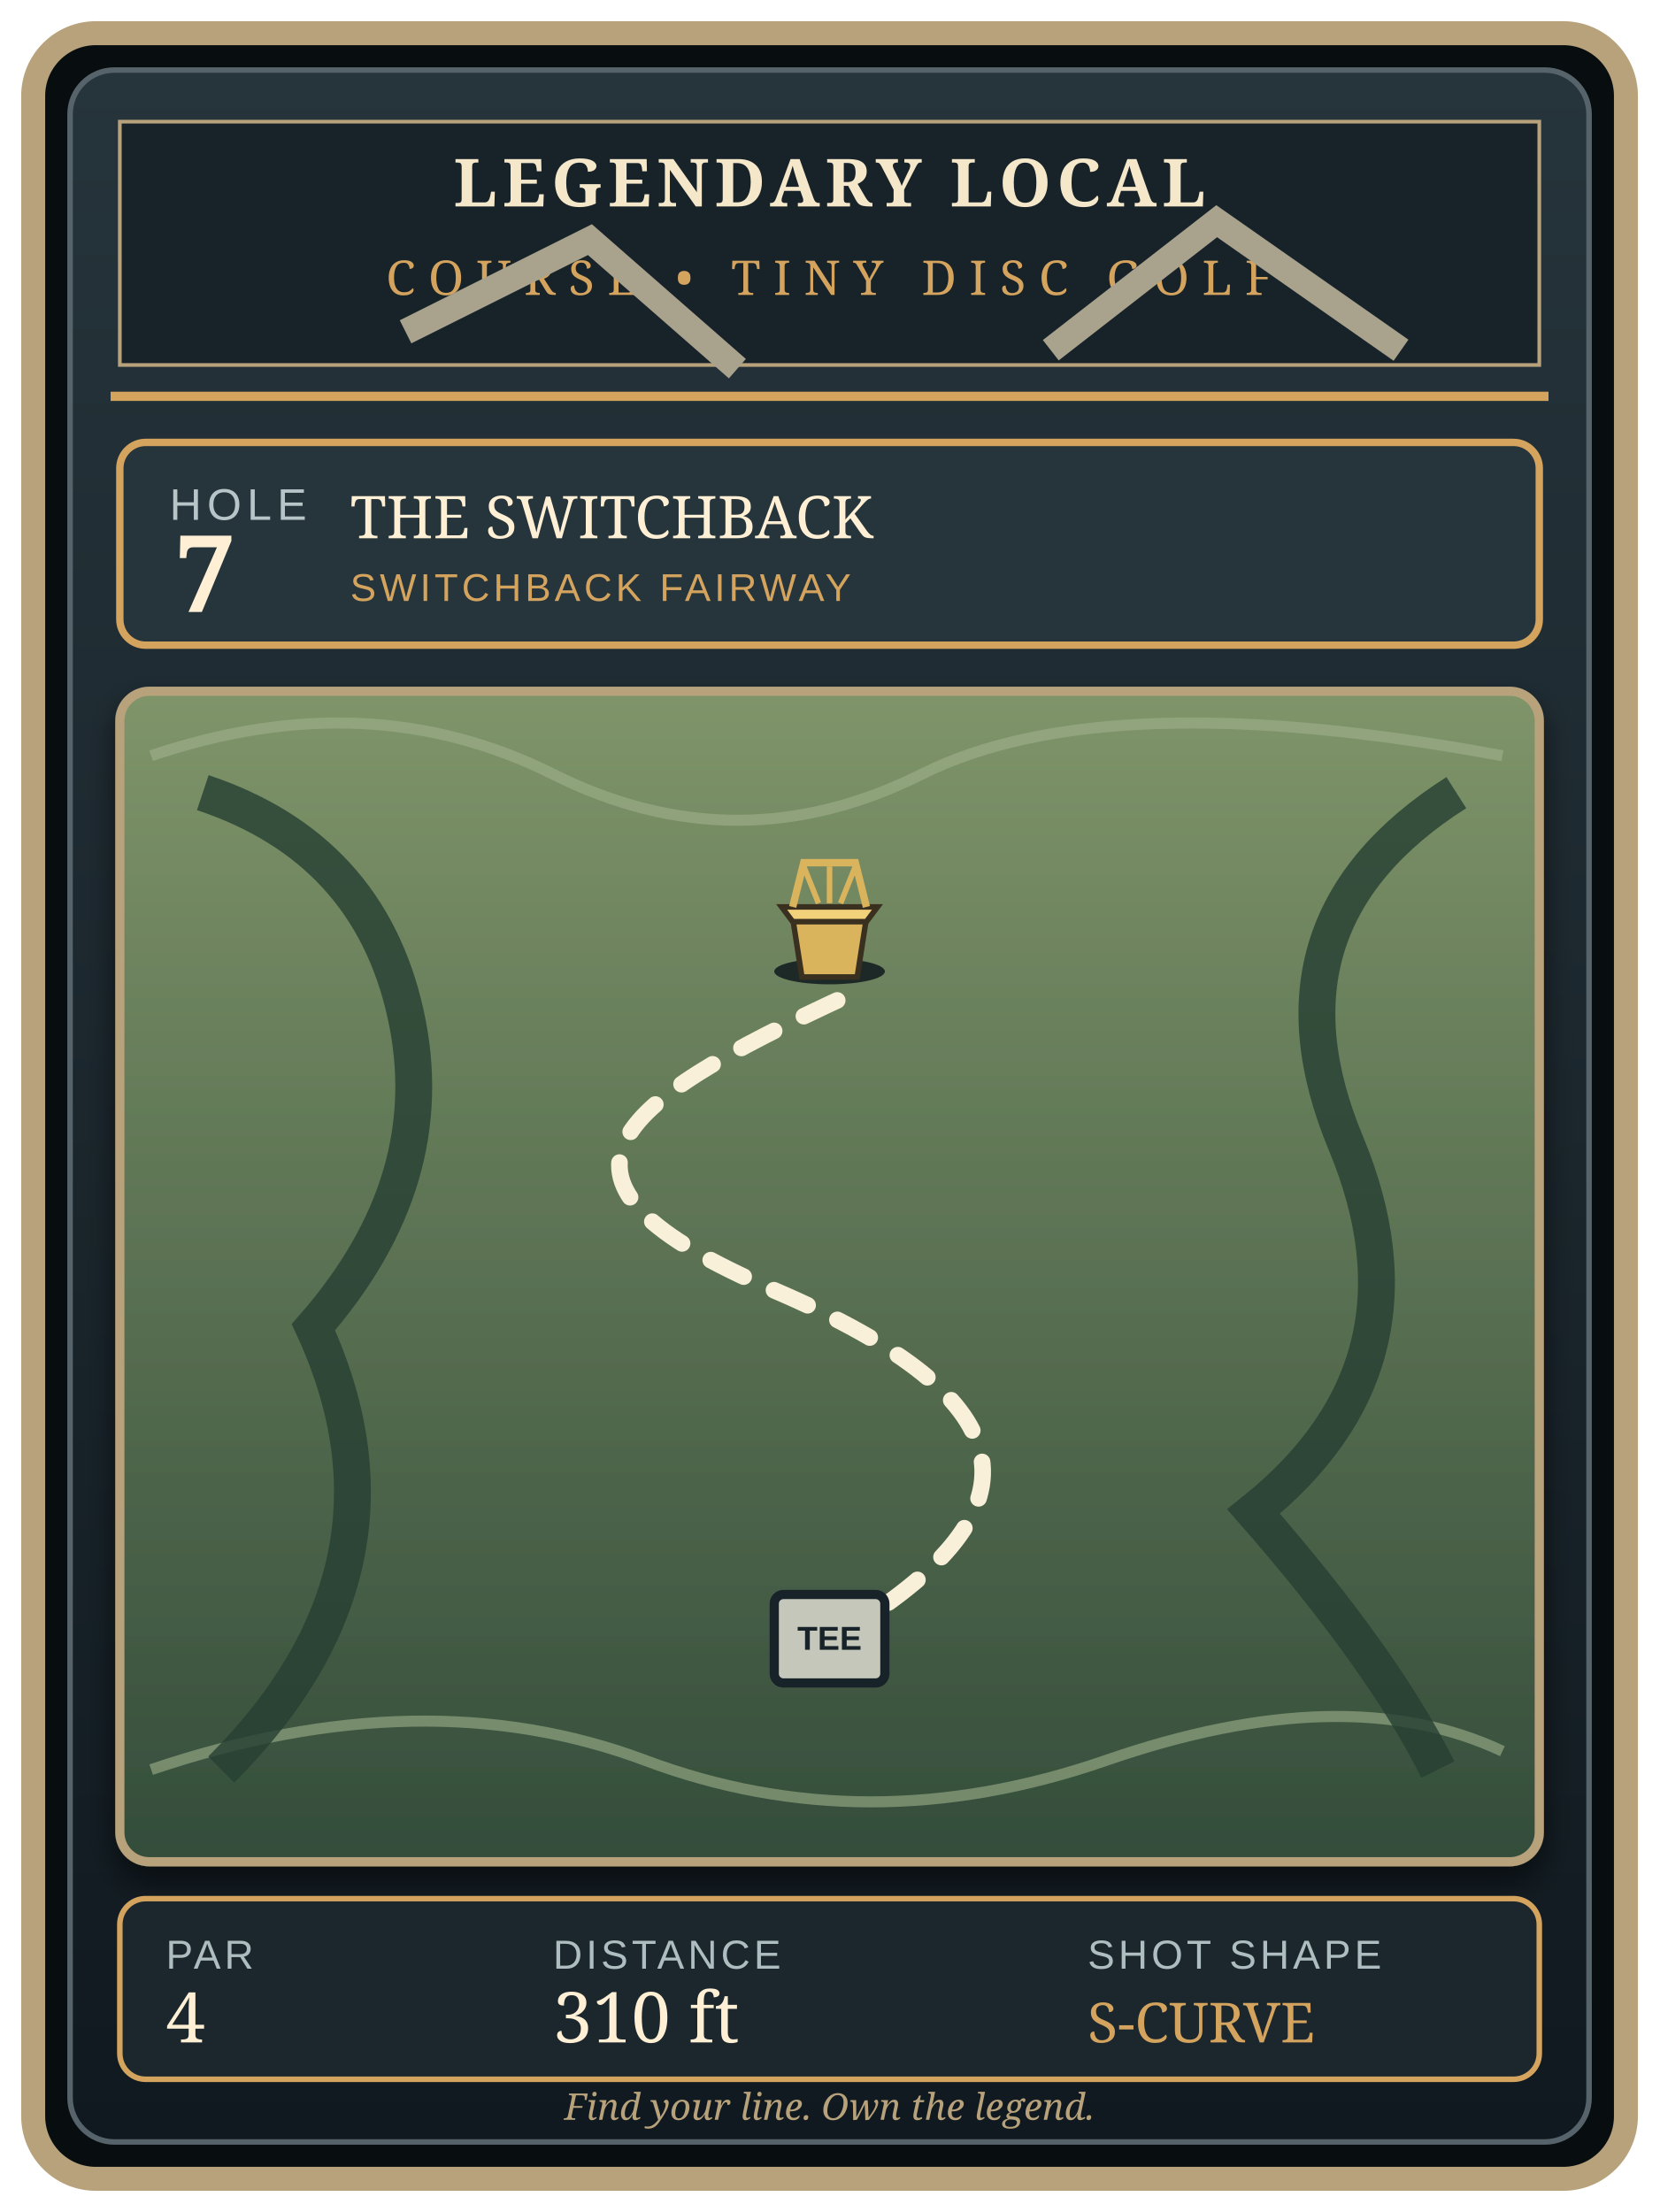
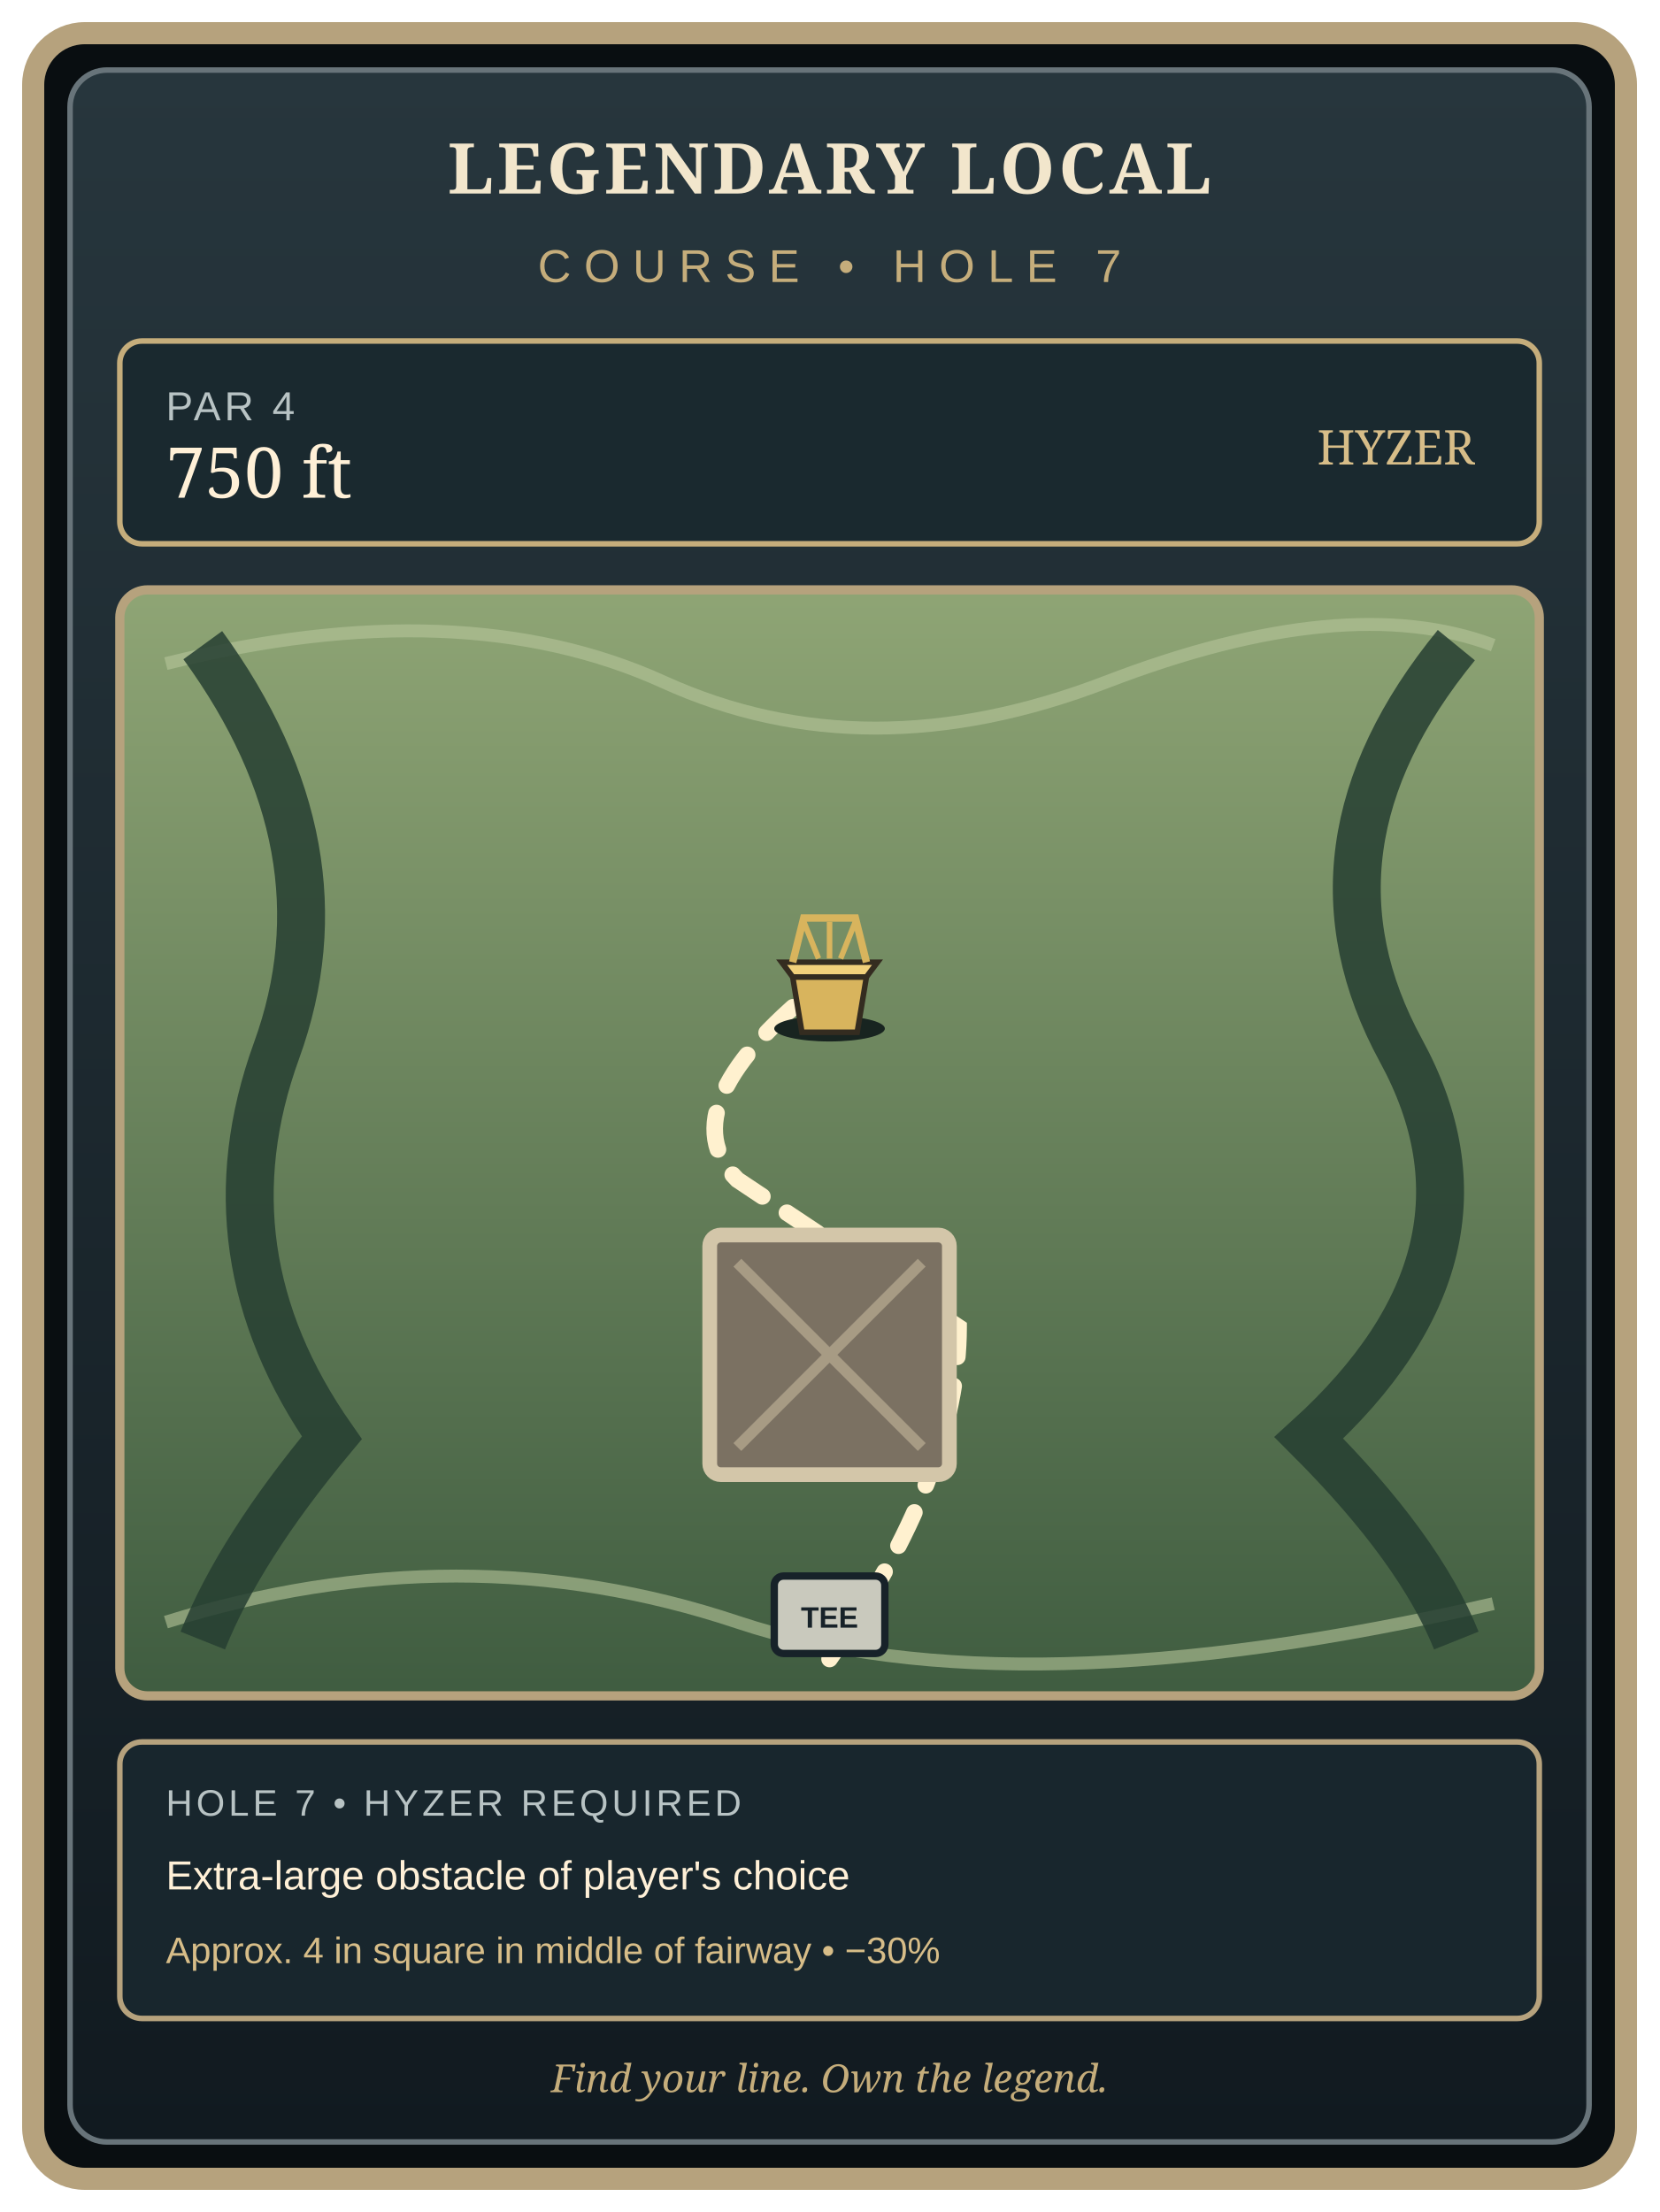
- <svg xmlns="http://www.w3.org/2000/svg" viewBox="0 0 900 1200" role="img" aria-label="Legendary Local Course Hole 7 tee sign">
+ <svg xmlns="http://www.w3.org/2000/svg" viewBox="0 0 900 1200">
  <defs>
    <linearGradient id="bg" x2="0" y2="1">
-       <stop stop-color="#26343b" />
-       <stop offset="1" stop-color="#10191f" />
+       <stop stop-color="#27363d" />
+       <stop offset="1" stop-color="#111a20" />
    </linearGradient>
-     <linearGradient id="map" x2="0" y2="1">
-       <stop stop-color="#7f9469" />
-       <stop offset="1" stop-color="#344d3b" />
+     <linearGradient id="fairway" x2="0" y2="1">
+       <stop stop-color="#8fa575" />
+       <stop offset="1" stop-color="#3f5c40" />
    </linearGradient>
-     <filter id="shadow">
-       <feDropShadow dx="0" dy="8" stdDeviation="8" flood-opacity=".55" />
-     </filter>
  </defs>
-   <rect x="18" y="18" width="864" height="1164" rx="34" fill="#080d10" stroke="#b7a27b" stroke-width="13" />
-   <rect x="38" y="38" width="824" height="1124" rx="24" fill="url(#bg)" stroke="#56636a" stroke-width="3" />
-   <path d="M60 215 H840" stroke="#d4a45f" stroke-width="5" />
-   <path d="M65 66 H835 V198 H65Z" fill="#172229" stroke="#b7a27b" stroke-width="2" />
-   <text x="450" y="112" text-anchor="middle" font-family="Georgia,serif" font-size="36" font-weight="bold" fill="#f4e7ca" letter-spacing="3">LEGENDARY LOCAL</text>
-   <text x="450" y="160" text-anchor="middle" font-family="Georgia,serif" font-size="26" fill="#d4a45f" letter-spacing="7">COURSE • TINY DISC GOLF</text>
-   <rect x="65" y="240" width="770" height="110" rx="14" fill="#26343b" stroke="#d4a45f" stroke-width="4" />
-   <text x="92" y="282" font-family="Arial,sans-serif" font-size="24" fill="#b7c4c8" letter-spacing="3">HOLE</text>
-   <text x="95" y="332" font-family="Georgia,serif" font-size="58" font-weight="bold" fill="#fff0d5">7</text>
-   <text x="190" y="292" font-family="Georgia,serif" font-size="32" fill="#fff0d5">THE SWITCHBACK</text>
-   <text x="190" y="326" font-family="Arial,sans-serif" font-size="21" fill="#d4a45f" letter-spacing="2">SWITCHBACK FAIRWAY</text>
-   <rect x="65" y="375" width="770" height="635" rx="16" fill="url(#map)" stroke="#b7a27b" stroke-width="5" filter="url(#shadow)" />
-   <path d="M82 410 Q200 370 300 420 T500 420 T815 410 M82 960 Q230 910 350 955 T600 955 T815 950" fill="none" stroke="#9eb18a" stroke-width="6" opacity=".6" />
-   <path d="M220 180 L320 130 L400 200 M570 190 L660 120 L760 190" fill="none" stroke="#a9a28c" stroke-width="14" />
-   <path d="M110 430 Q200 460 220 550 T170 720 Q230 850 120 960 M790 430 Q680 500 730 620 T680 820 Q750 900 780 960" fill="none" stroke="#263f32" stroke-width="20" opacity=".8" />
-   <path d="M450 890 C570 820 560 760 420 700 S330 600 460 540" fill="none" stroke="#f8f0d9" stroke-width="9" stroke-dasharray="20 18" stroke-linecap="round" />
-   <rect x="420" y="865" width="60" height="48" rx="5" fill="#c5c7bb" stroke="#172229" stroke-width="5" />
-   <text x="450" y="895" text-anchor="middle" font-family="Arial" font-size="18" font-weight="bold" fill="#172229">TEE</text>
-   <g transform="translate(450 500)">
-     <ellipse cx="0" cy="27" rx="30" ry="7" fill="#1c2926" />
-     <path d="M-20 -2 H20 L15 30 H-15Z" fill="#d9b45d" stroke="#3a3020" stroke-width="3" />
-     <path d="M-26 -8 H26 L20 0 H-20Z" fill="#f2d17b" stroke="#3a3020" stroke-width="3" />
-     <path d="M-20 -8 L-14 -32 H14 L20 -8" fill="none" stroke="#d9b45d" stroke-width="4" />
-     <path d="M-14 -30 L-6 -10 M0 -30 L0 -10 M14 -30 L6 -10" stroke="#d9b45d" stroke-width="3" />
+   <rect x="18" y="18" width="864" height="1164" rx="28" fill="#090e11" stroke="#b6a27d" stroke-width="12" />
+   <rect x="38" y="38" width="824" height="1124" rx="20" fill="url(#bg)" stroke="#68747a" stroke-width="3" />
+   <text x="450" y="105" text-anchor="middle" font-family="Georgia,serif" font-size="38" font-weight="bold" fill="#f2e6cc" letter-spacing="2">LEGENDARY LOCAL</text>
+   <text x="450" y="153" text-anchor="middle" font-family="Arial,sans-serif" font-size="25" fill="#c5ad7b" letter-spacing="7">COURSE • HOLE 7</text>
+   <rect x="65" y="185" width="770" height="110" rx="12" fill="#1a292f" stroke="#c5ad7b" stroke-width="3" />
+   <text x="90" y="228" font-family="Arial,sans-serif" font-size="22" fill="#b8c3c4" letter-spacing="2">PAR 4</text>
+   <text x="90" y="270" font-family="Georgia,serif" font-size="38" fill="#fff0d7">750 ft</text>
+   <text x="800" y="252" text-anchor="end" font-family="Georgia,serif" font-size="26" fill="#d7bd88">HYZER</text>
+   <rect x="65" y="320" width="770" height="600" rx="15" fill="url(#fairway)" stroke="#b6a27d" stroke-width="5" />
+   <path d="M90 360 Q250 320 360 370 T600 370 T810 350 M90 880 Q250 830 400 880 T810 870" fill="none" stroke="#b5c59a" stroke-width="7" opacity=".6" />
+   <path d="M110 350 Q190 460 150 570 T180 780 Q130 840 110 890 M790 350 Q700 460 760 570 T710 780 Q770 840 790 890" fill="none" stroke="#263e31" stroke-width="26" opacity=".85" />
+   <path d="M450 900 Q520 800 520 720 L400 640 Q360 600 450 530" fill="none" stroke="#fff1cf" stroke-width="9" stroke-dasharray="20 16" stroke-linecap="round" />
+   <rect x="385" y="670" width="130" height="130" rx="6" fill="#7b7162" stroke="#d3c6a9" stroke-width="8" />
+   <path d="M400 685 L500 785 M500 685 L400 785" stroke="#a79b84" stroke-width="6" />
+   <rect x="420" y="855" width="60" height="42" rx="5" fill="#c9c9bd" stroke="#172229" stroke-width="4" />
+   <text x="450" y="883" text-anchor="middle" font-family="Arial" font-size="16" font-weight="bold" fill="#172229">TEE</text>
+   <g transform="translate(450 530)">
+     <ellipse cx="0" cy="28" rx="30" ry="7" fill="#182420" />
+     <path d="M-20 0 H20 L15 30 H-15Z" fill="#d8b45d" stroke="#342c20" stroke-width="3" />
+     <path d="M-26 -8 H26 L20 0 H-20Z" fill="#f2d17b" stroke="#342c20" stroke-width="3" />
+     <path d="M-20 -8 L-14 -32 H14 L20 -8" fill="none" stroke="#d8b45d" stroke-width="4" />
+     <path d="M-14 -30 L-6 -10 M0 -30 L0 -10 M14 -30 L6 -10" stroke="#d8b45d" stroke-width="3" />
  </g>
-   <rect x="65" y="1030" width="770" height="98" rx="14" fill="#1b272d" stroke="#d4a45f" stroke-width="3" />
-   <text x="90" y="1068" font-family="Arial,sans-serif" font-size="22" fill="#aebdc0" letter-spacing="2">PAR</text>
-   <text x="90" y="1108" font-family="Georgia,serif" font-size="38" fill="#fff0d5">4</text>
-   <text x="300" y="1068" font-family="Arial,sans-serif" font-size="22" fill="#aebdc0" letter-spacing="2">DISTANCE</text>
-   <text x="300" y="1108" font-family="Georgia,serif" font-size="38" fill="#fff0d5">310 ft</text>
-   <text x="590" y="1068" font-family="Arial,sans-serif" font-size="22" fill="#aebdc0" letter-spacing="2">SHOT SHAPE</text>
-   <text x="590" y="1108" font-family="Georgia,serif" font-size="30" fill="#d4a45f">S-CURVE</text>
-   <text x="450" y="1150" text-anchor="middle" font-family="Georgia,serif" font-size="20" font-style="italic" fill="#b7a27b">Find your line. Own the legend.</text>
+   <rect x="65" y="945" width="770" height="150" rx="12" fill="#18262d" stroke="#b6a27d" stroke-width="3" />
+   <text x="90" y="985" font-family="Arial,sans-serif" font-size="20" fill="#b8c3c4" letter-spacing="2">HOLE 7 • HYZER REQUIRED</text>
+   <text x="90" y="1025" font-family="Arial,sans-serif" font-size="22" fill="#fff0d7">Extra-large obstacle of player's choice</text>
+   <text x="90" y="1065" font-family="Arial,sans-serif" font-size="20" fill="#d7bd88">Approx. 4 in square in middle of fairway • −30%</text>
+   <text x="450" y="1135" text-anchor="middle" font-family="Georgia,serif" font-size="21" font-style="italic" fill="#c5ad7b">Find your line. Own the legend.</text>
</svg>
